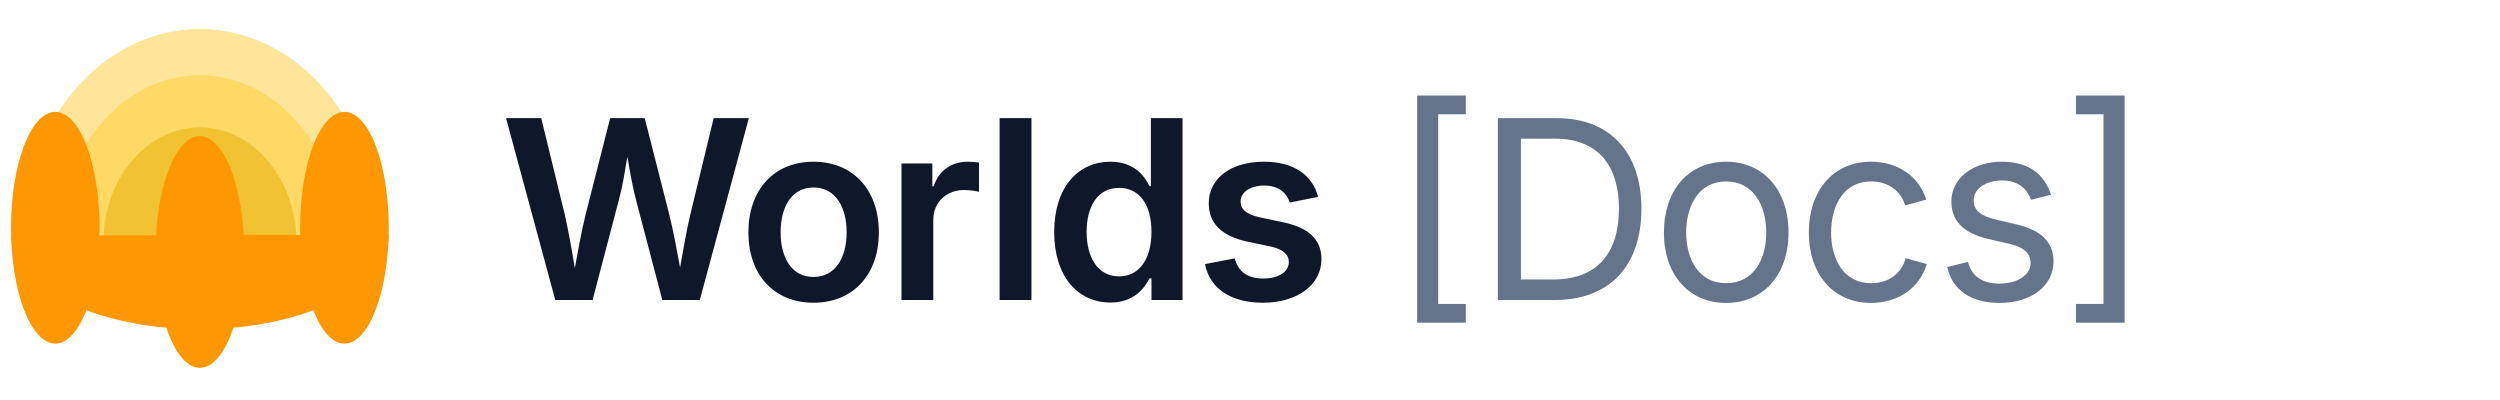
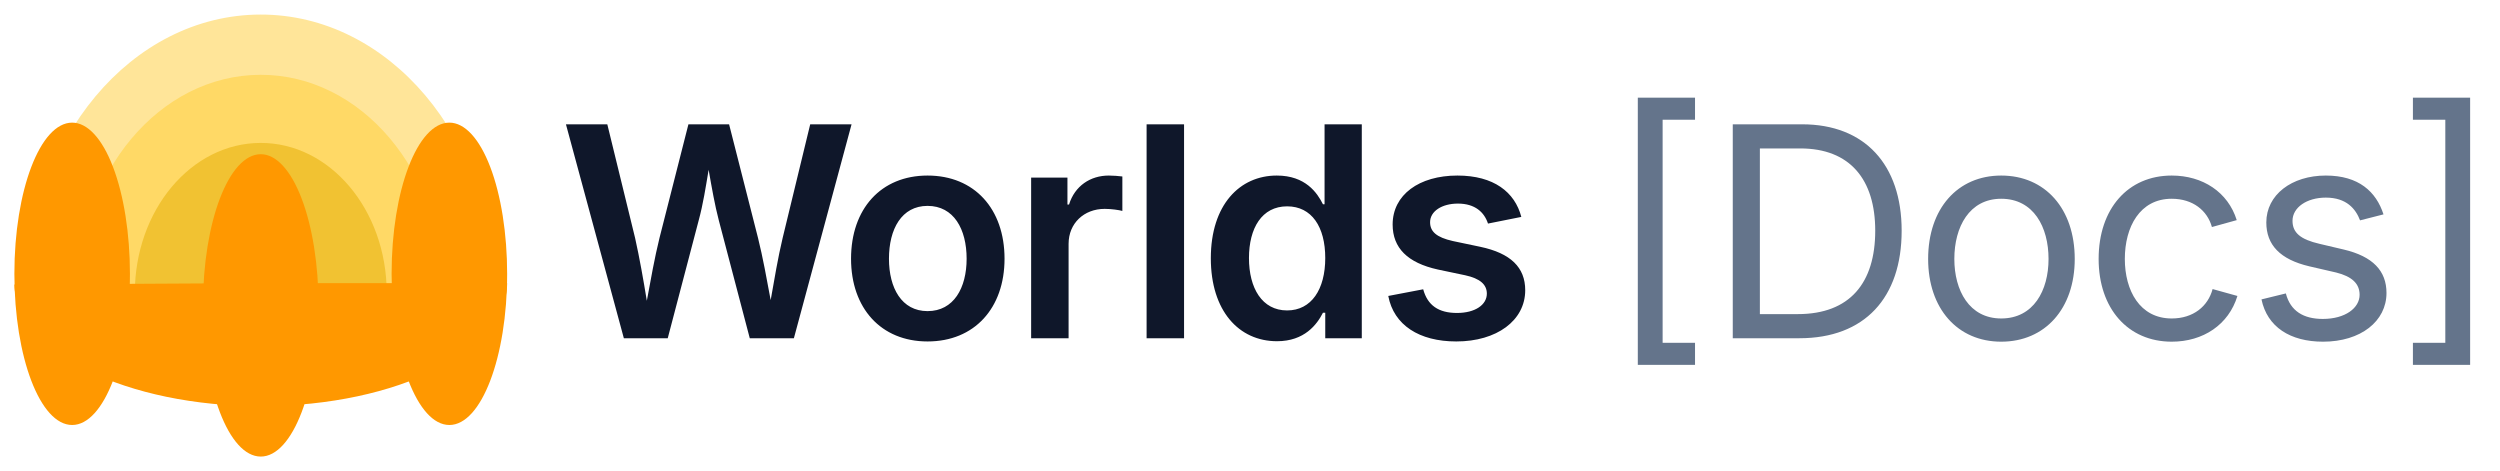
- <svg xmlns="http://www.w3.org/2000/svg" width="200" height="32" viewBox="0 0 200 32" fill="none">
-   <g transform="scale(0.0615)">
+ <svg xmlns="http://www.w3.org/2000/svg" width="170" height="32" viewBox="0 0 170 32" fill="none">
+   <g transform="translate(0, -1.585) scale(0.0682)">
    <clipPath id="p.0">
      <path d="m0 0l520.0 0l0 520.0l-520.0 0l0 -520.0z" clip-rule="nonzero" />
    </clipPath>
    <g clip-path="url(#p.0)">
      <path fill="#ffe599" d="m27.137 315.497l0 0c0.048 -153.167 103.985 -277.398 232.366 -277.737c128.381 -0.339 232.778 123.342 233.395 276.507l-232.879 1.335z" fill-rule="evenodd" />
      <path fill="#ffd966" d="m77.506 315.493l0 0c0.038 -120.039 81.491 -217.4 182.1 -217.666c100.609 -0.266 182.423 96.664 182.906 216.702l-182.502 1.046z" fill-rule="evenodd" />
      <path fill="#f1c232" d="m134.426 315.528l0 0c0.026 -82.604 56.078 -149.603 125.313 -149.786c69.235 -0.183 125.535 66.519 125.867 149.122l-125.589 0.72z" fill-rule="evenodd" />
      <path fill="#ff9800" d="m202.396 327.732l0 0c0 -83.252 25.789 -150.742 57.602 -150.742l0 0c15.277 0 29.928 15.882 40.731 44.151c10.803 28.27 16.871 66.611 16.871 106.59l0 0c0 83.252 -25.789 150.742 -57.602 150.742l0 0c-31.813 0 -57.602 -67.489 -57.602 -150.742z" fill-rule="evenodd" />
      <path fill="#ff9800" d="m390.455 296.25l0 0c0 -83.252 25.789 -150.742 57.602 -150.742l0 0c15.277 0 29.928 15.882 40.731 44.151c10.803 28.27 16.871 66.611 16.871 106.59l0 0c0 83.252 -25.789 150.742 -57.602 150.742l0 0c-31.813 0 -57.602 -67.489 -57.602 -150.742z" fill-rule="evenodd" />
      <path fill="#ff9800" d="m14.34 296.25l0 0c0 -83.252 25.789 -150.742 57.602 -150.742l0 0c15.277 0 29.928 15.882 40.731 44.151c10.803 28.27 16.871 66.611 16.871 106.59l0 0c0 83.252 -25.789 150.742 -57.602 150.742l0 0c-31.813 0 -57.602 -67.489 -57.602 -150.742z" fill-rule="evenodd" />
      <path fill="#ff9800" d="m505.649 305.617l0 0c-0.121 67.465 -109.279 122.224 -244.354 122.581c-135.076 0.357 -245.387 -53.823 -246.936 -121.284l245.637 -1.408z" fill-rule="evenodd" />
    </g>
  </g>
-   <text x="40" y="24" font-family="Inter, -apple-system, BlinkMacSystemFont, Segoe UI, Roboto, sans-serif" font-weight="600" font-size="20" fill="#0F172A" letter-spacing="-0.02em">Worlds <tspan font-weight="400" fill="#64748B">[Docs]</tspan>
+   <text x="38" y="23" font-family="Inter, -apple-system, BlinkMacSystemFont, Segoe UI, Roboto, sans-serif" font-weight="600" font-size="20" fill="#0F172A" letter-spacing="-0.02em">Worlds <tspan font-weight="400" fill="#64748B">[Docs]</tspan>
  </text>
</svg>
